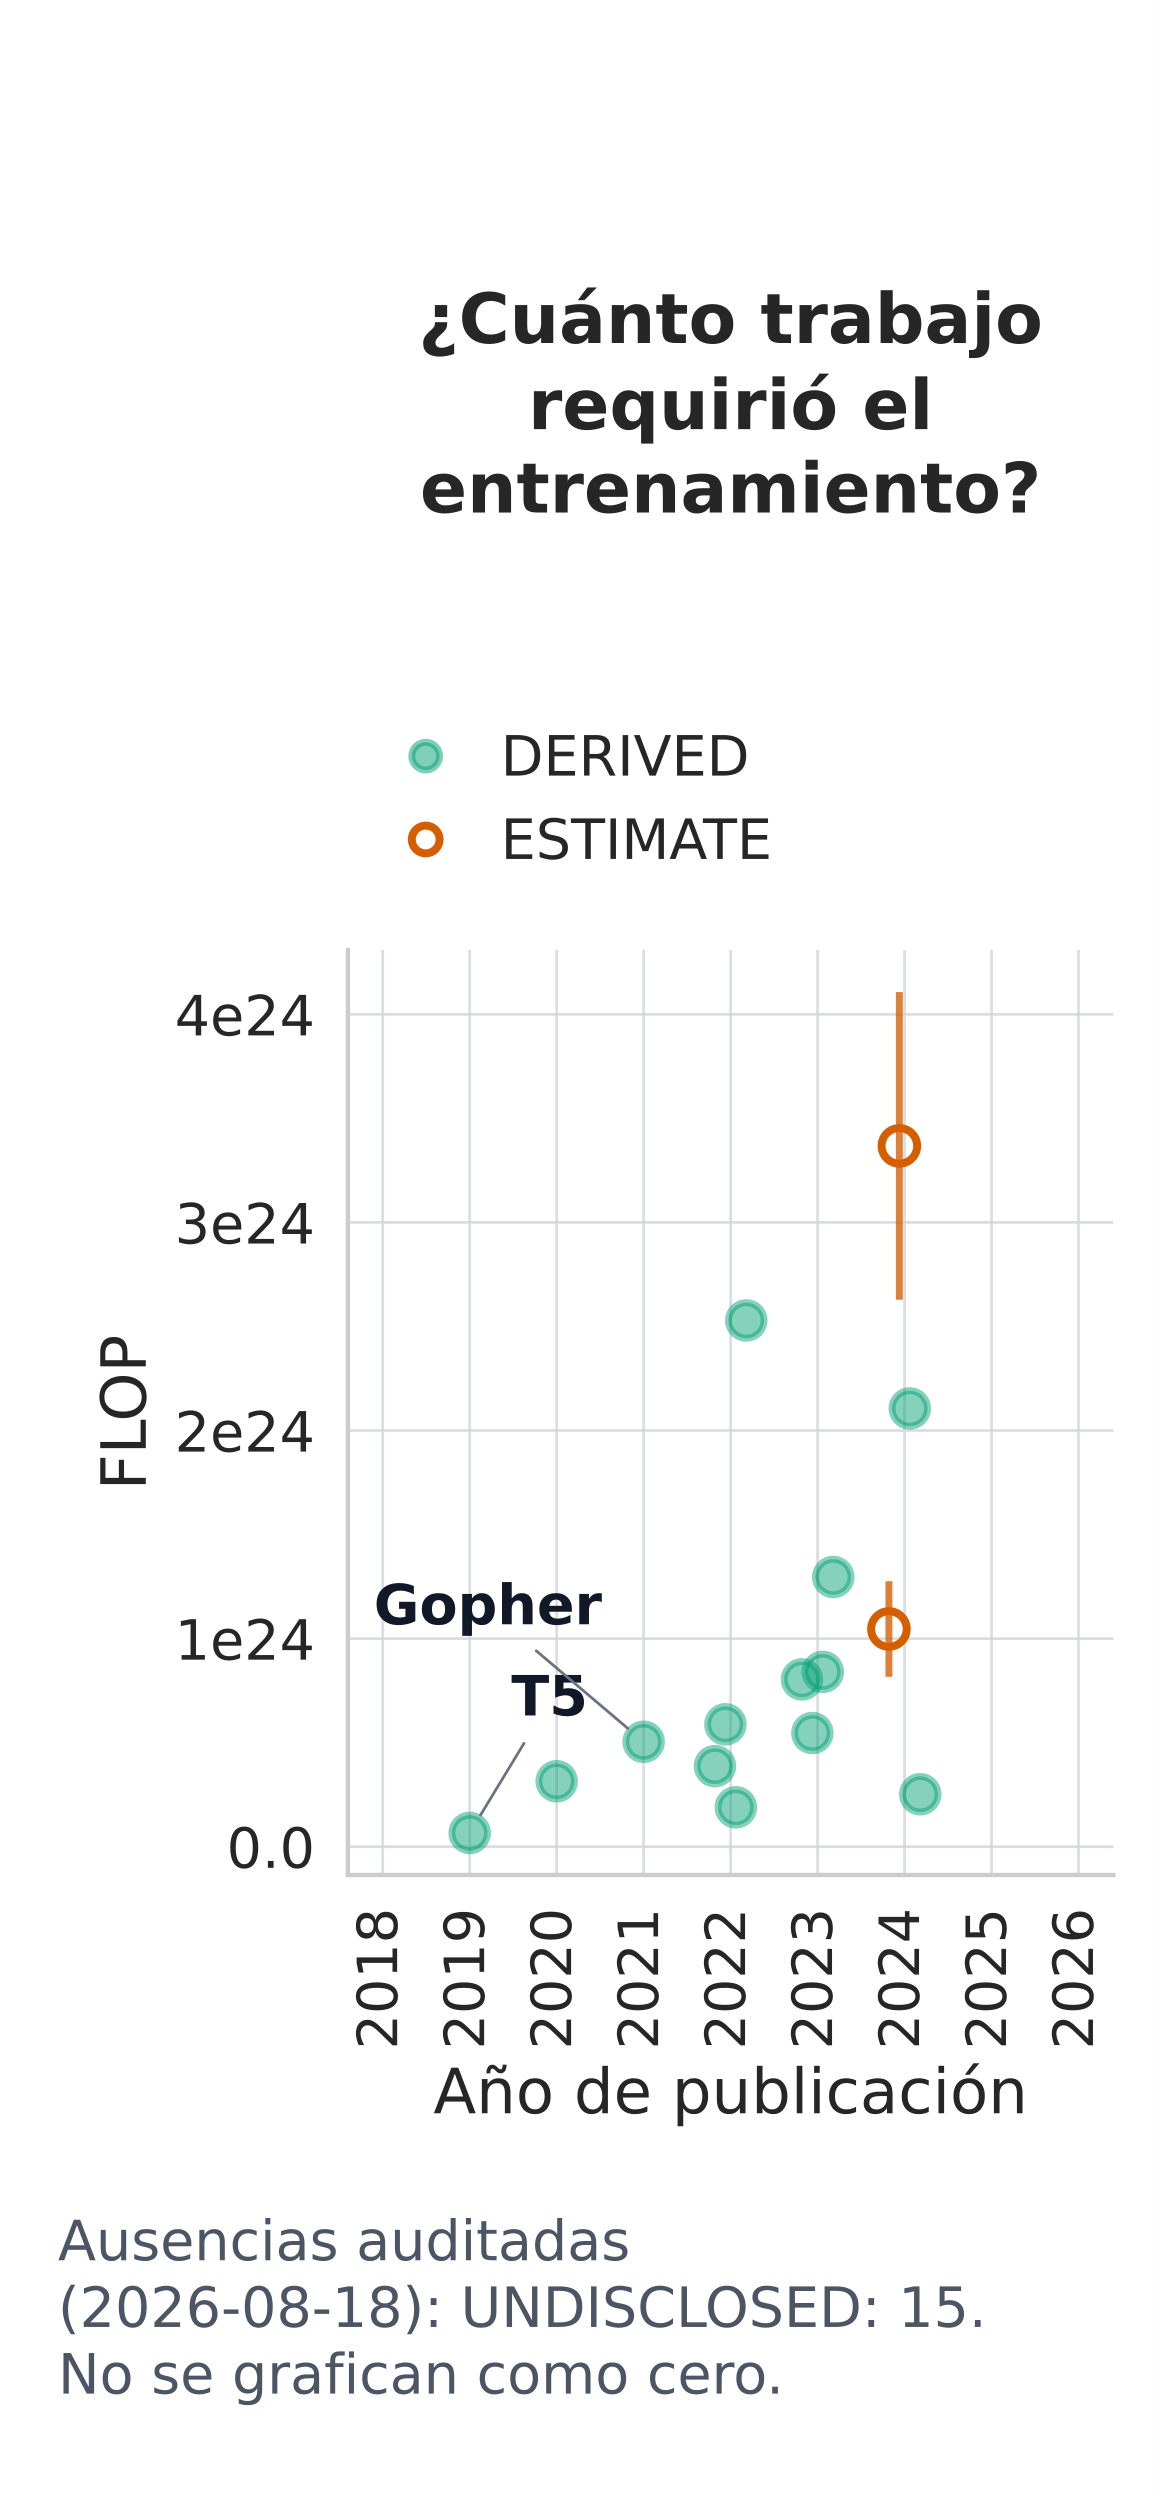
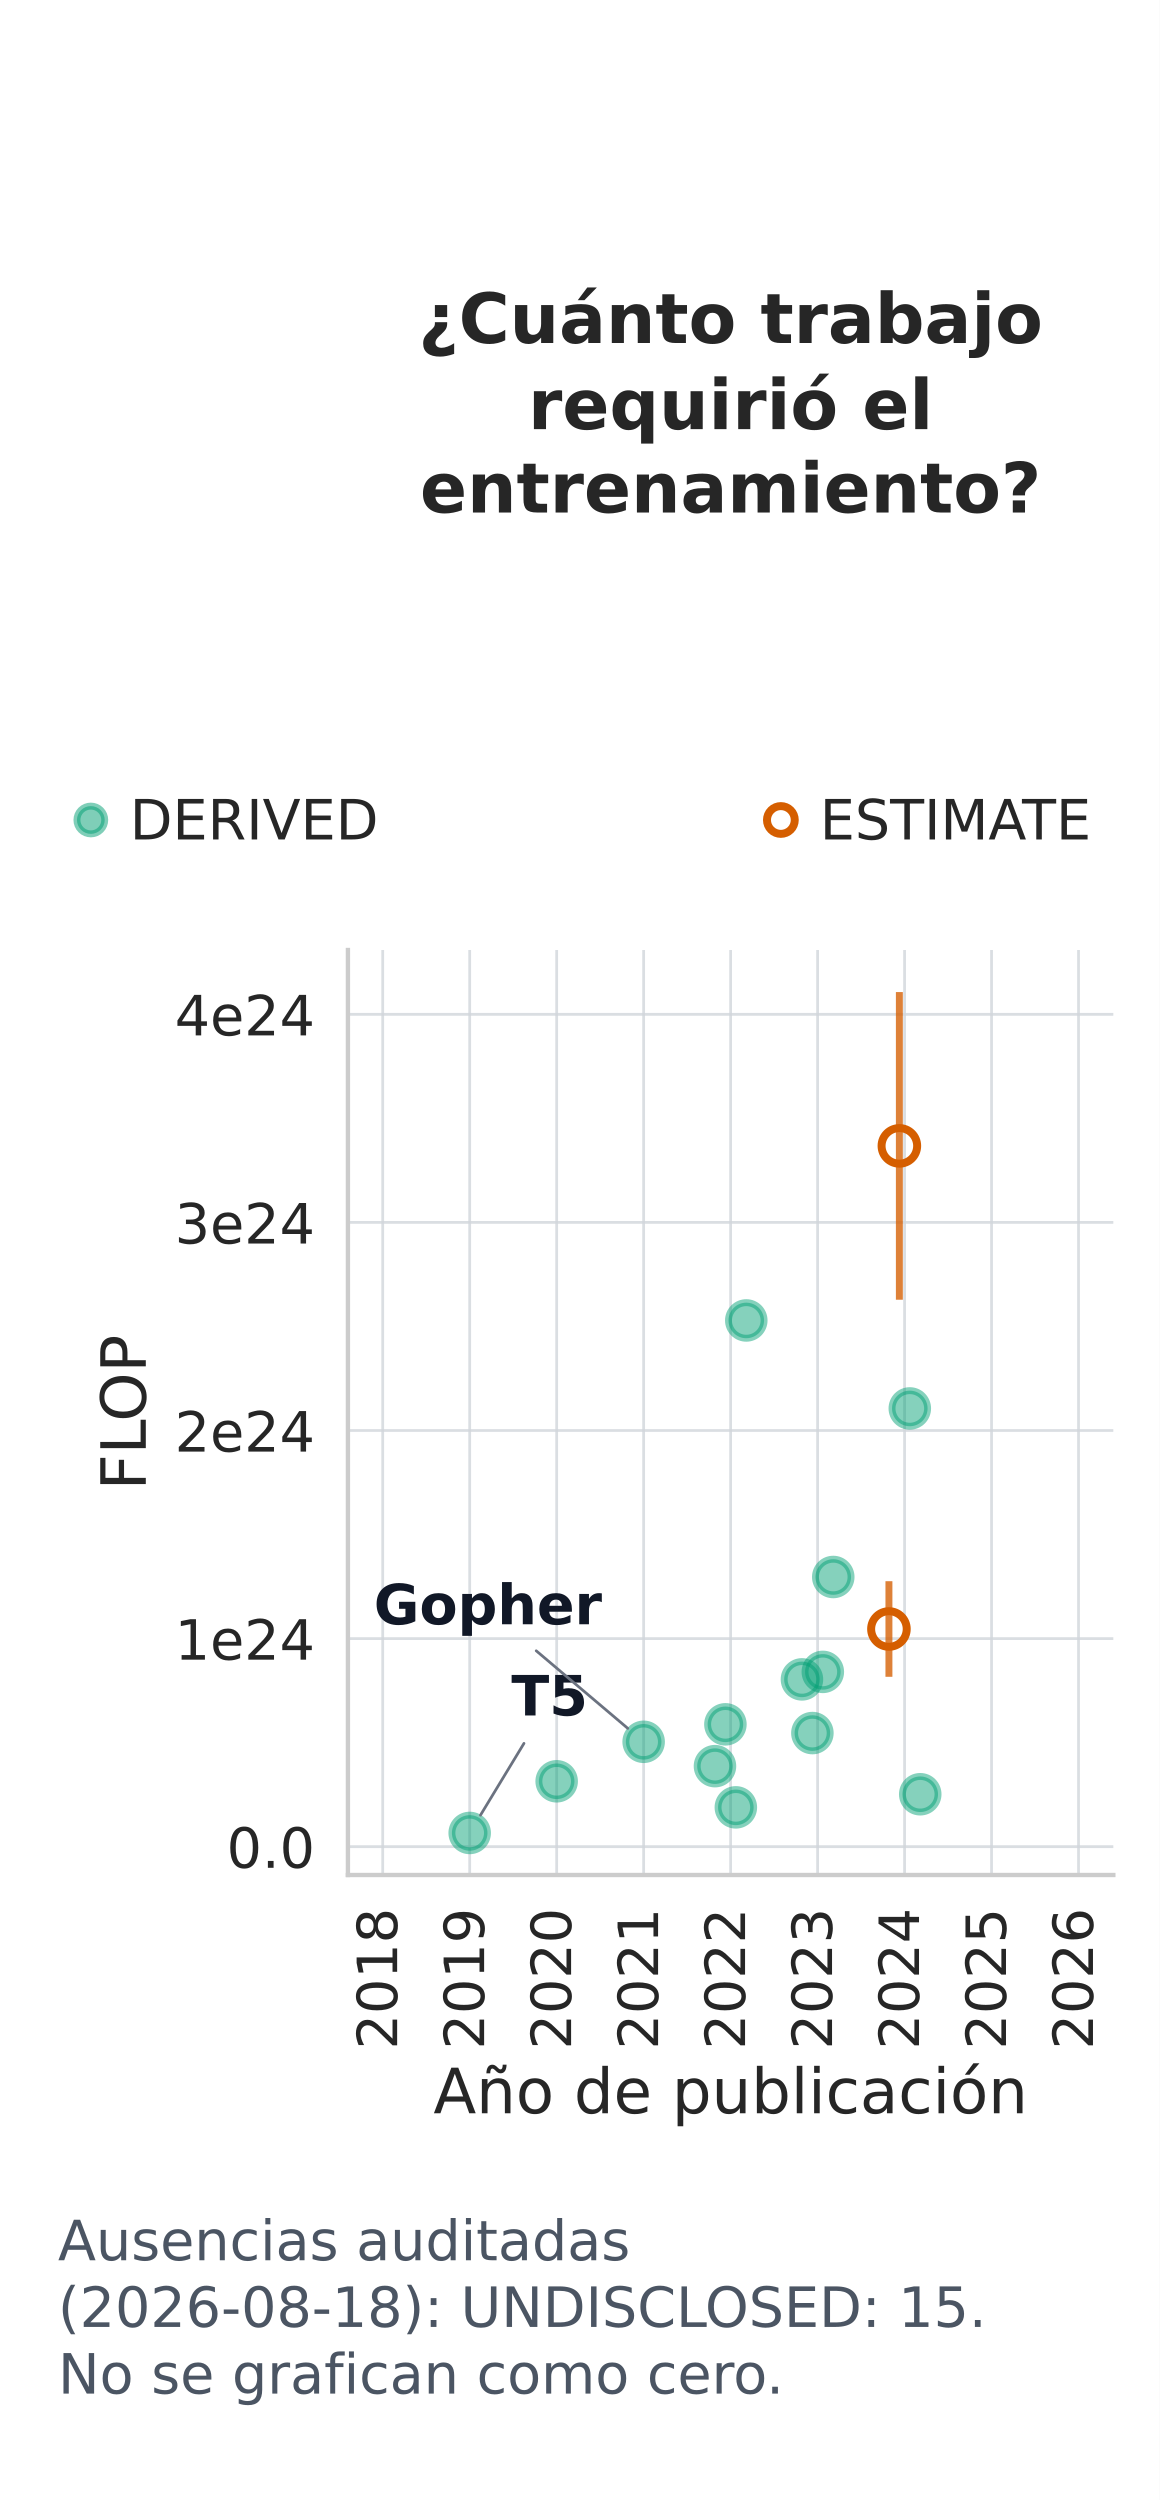
<svg xmlns="http://www.w3.org/2000/svg" xmlns:xlink="http://www.w3.org/1999/xlink" aria-labelledby="training_flop-title training_flop-desc" data-figure-id="training_flop" data-route="essential" height="720pt" role="img" style="max-width:100%;height:auto" version="1.1" viewBox="0 0 334 720" width="334pt">
  <defs>
    <style type="text/css">*{stroke-linejoin: round; stroke-linecap: butt}</style>
  </defs>
  <g id="figure_1">
    <g id="patch_1">
      <path d="M 0 720  L 334 720  L 334 0  L 0 0  z " style="fill: #ffffff" />
    </g>
    <g id="axes_1">
      <g id="patch_2">
        <path d="M 100.2 540  L 320.64 540  L 320.64 273.6  L 100.2 273.6  z " style="fill: #ffffff" />
      </g>
      <g id="matplotlib.axis_1">
        <g id="xtick_1">
          <g id="line2d_1">
            <path clip-path="url(#p2995dd77b6)" d="M 110.22 540  L 110.22 273.6  " style="fill: none; stroke: #d1d5db; stroke-opacity: 0.8; stroke-width: 0.8; stroke-linecap: round" />
          </g>
          <g id="text_1">
            <text style="font-size: 16px; font-family: 'DejaVu Sans'; fill: #262626" transform="translate(114.3762 590.22) rotate(-90)">2018</text>
          </g>
        </g>
        <g id="xtick_2">
          <g id="line2d_2">
            <path clip-path="url(#p2995dd77b6)" d="M 135.27 540  L 135.27 273.6  " style="fill: none; stroke: #d1d5db; stroke-opacity: 0.8; stroke-width: 0.8; stroke-linecap: round" />
          </g>
          <g id="text_2">
            <text style="font-size: 16px; font-family: 'DejaVu Sans'; fill: #262626" transform="translate(139.4263 590.22) rotate(-90)">2019</text>
          </g>
        </g>
        <g id="xtick_3">
          <g id="line2d_3">
            <path clip-path="url(#p2995dd77b6)" d="M 160.32 540  L 160.32 273.6  " style="fill: none; stroke: #d1d5db; stroke-opacity: 0.8; stroke-width: 0.8; stroke-linecap: round" />
          </g>
          <g id="text_3">
            <text style="font-size: 16px; font-family: 'DejaVu Sans'; fill: #262626" transform="translate(164.4762 590.22) rotate(-90)">2020</text>
          </g>
        </g>
        <g id="xtick_4">
          <g id="line2d_4">
            <path clip-path="url(#p2995dd77b6)" d="M 185.37 540  L 185.37 273.6  " style="fill: none; stroke: #d1d5db; stroke-opacity: 0.8; stroke-width: 0.8; stroke-linecap: round" />
          </g>
          <g id="text_4">
            <text style="font-size: 16px; font-family: 'DejaVu Sans'; fill: #262626" transform="translate(189.5263 590.22) rotate(-90)">2021</text>
          </g>
        </g>
        <g id="xtick_5">
          <g id="line2d_5">
            <path clip-path="url(#p2995dd77b6)" d="M 210.42 540  L 210.42 273.6  " style="fill: none; stroke: #d1d5db; stroke-opacity: 0.8; stroke-width: 0.8; stroke-linecap: round" />
          </g>
          <g id="text_5">
            <text style="font-size: 16px; font-family: 'DejaVu Sans'; fill: #262626" transform="translate(214.5762 590.22) rotate(-90)">2022</text>
          </g>
        </g>
        <g id="xtick_6">
          <g id="line2d_6">
            <path clip-path="url(#p2995dd77b6)" d="M 235.47 540  L 235.47 273.6  " style="fill: none; stroke: #d1d5db; stroke-opacity: 0.8; stroke-width: 0.8; stroke-linecap: round" />
          </g>
          <g id="text_6">
            <text style="font-size: 16px; font-family: 'DejaVu Sans'; fill: #262626" transform="translate(239.6262 590.22) rotate(-90)">2023</text>
          </g>
        </g>
        <g id="xtick_7">
          <g id="line2d_7">
            <path clip-path="url(#p2995dd77b6)" d="M 260.52 540  L 260.52 273.6  " style="fill: none; stroke: #d1d5db; stroke-opacity: 0.8; stroke-width: 0.8; stroke-linecap: round" />
          </g>
          <g id="text_7">
            <text style="font-size: 16px; font-family: 'DejaVu Sans'; fill: #262626" transform="translate(264.6762 590.22) rotate(-90)">2024</text>
          </g>
        </g>
        <g id="xtick_8">
          <g id="line2d_8">
            <path clip-path="url(#p2995dd77b6)" d="M 285.57 540  L 285.57 273.6  " style="fill: none; stroke: #d1d5db; stroke-opacity: 0.8; stroke-width: 0.8; stroke-linecap: round" />
          </g>
          <g id="text_8">
            <text style="font-size: 16px; font-family: 'DejaVu Sans'; fill: #262626" transform="translate(289.7262 590.22) rotate(-90)">2025</text>
          </g>
        </g>
        <g id="xtick_9">
          <g id="line2d_9">
            <path clip-path="url(#p2995dd77b6)" d="M 310.62 540  L 310.62 273.6  " style="fill: none; stroke: #d1d5db; stroke-opacity: 0.8; stroke-width: 0.8; stroke-linecap: round" />
          </g>
          <g id="text_9">
            <text style="font-size: 16px; font-family: 'DejaVu Sans'; fill: #262626" transform="translate(314.7763 590.22) rotate(-90)">2026</text>
          </g>
        </g>
        <g id="text_10">
          <text style="font-size: 18px; font-family: 'DejaVu Sans'; text-anchor: middle; fill: #262626" transform="rotate(-0 210.42 608.6172)" x="210.42" y="608.617">Año de publicación</text>
        </g>
      </g>
      <g id="matplotlib.axis_2">
        <g id="ytick_1">
          <g id="line2d_10">
            <path clip-path="url(#p2995dd77b6)" d="M 100.2 531.846  L 320.64 531.846  " style="fill: none; stroke: #d1d5db; stroke-opacity: 0.8; stroke-width: 0.8; stroke-linecap: round" />
          </g>
          <g id="text_11">
            <text style="font-size: 16px; font-family: 'DejaVu Sans'; text-anchor: end; fill: #262626" transform="rotate(-0 90.7 537.9245)" x="90.7" y="537.924">0.0</text>
          </g>
        </g>
        <g id="ytick_2">
          <g id="line2d_11">
            <path clip-path="url(#p2995dd77b6)" d="M 100.2 471.915  L 320.64 471.915  " style="fill: none; stroke: #d1d5db; stroke-opacity: 0.8; stroke-width: 0.8; stroke-linecap: round" />
          </g>
          <g id="text_12">
            <text style="font-size: 16px; font-family: 'DejaVu Sans'; text-anchor: end; fill: #262626" transform="rotate(-0 90.7 477.9933)" x="90.7" y="477.993">1e24</text>
          </g>
        </g>
        <g id="ytick_3">
          <g id="line2d_12">
            <path clip-path="url(#p2995dd77b6)" d="M 100.2 411.984  L 320.64 411.984  " style="fill: none; stroke: #d1d5db; stroke-opacity: 0.8; stroke-width: 0.8; stroke-linecap: round" />
          </g>
          <g id="text_13">
            <text style="font-size: 16px; font-family: 'DejaVu Sans'; text-anchor: end; fill: #262626" transform="rotate(-0 90.7 418.0622)" x="90.7" y="418.062">2e24</text>
          </g>
        </g>
        <g id="ytick_4">
          <g id="line2d_13">
            <path clip-path="url(#p2995dd77b6)" d="M 100.2 352.053  L 320.64 352.053  " style="fill: none; stroke: #d1d5db; stroke-opacity: 0.8; stroke-width: 0.8; stroke-linecap: round" />
          </g>
          <g id="text_14">
            <text style="font-size: 16px; font-family: 'DejaVu Sans'; text-anchor: end; fill: #262626" transform="rotate(-0 90.7 358.131)" x="90.7" y="358.131">3e24</text>
          </g>
        </g>
        <g id="ytick_5">
          <g id="line2d_14">
            <path clip-path="url(#p2995dd77b6)" d="M 100.2 292.122  L 320.64 292.122  " style="fill: none; stroke: #d1d5db; stroke-opacity: 0.8; stroke-width: 0.8; stroke-linecap: round" />
          </g>
          <g id="text_15">
            <text style="font-size: 16px; font-family: 'DejaVu Sans'; text-anchor: end; fill: #262626" transform="rotate(-0 90.7 298.1999)" x="90.7" y="298.2">4e24</text>
          </g>
        </g>
        <g id="text_16">
          <text style="font-size: 18px; font-family: 'DejaVu Sans'; text-anchor: middle; fill: #262626" transform="rotate(-90 41.99078 406.8)" x="41.991" y="406.8">FLOP</text>
        </g>
      </g>
      <g data-interval-geometry="true" data-row-index="11" id="interval-011">
        <path clip-path="url(#p2995dd77b6)" d="M 256.011 482.914  L 256.011 455.389  " style="fill: none; stroke: #d55e00; stroke-opacity: 0.78; stroke-width: 2" />
      </g>
      <g data-interval-geometry="true" data-row-index="12" id="interval-012">
        <path clip-path="url(#p2995dd77b6)" d="M 259.017 374.319  L 259.017 285.709  " style="fill: none; stroke: #d55e00; stroke-opacity: 0.78; stroke-width: 2" />
      </g>
      <g id="patch_3">
        <path d="M 100.2 540  L 100.2 273.6  " style="fill: none; stroke: #cccccc; stroke-width: 1.25; stroke-linejoin: miter; stroke-linecap: square" />
      </g>
      <g id="patch_4">
        <path d="M 100.2 540  L 320.64 540  " style="fill: none; stroke: #cccccc; stroke-width: 1.25; stroke-linejoin: miter; stroke-linecap: square" />
      </g>
      <g id="text_17">
        <text style="font-weight: 700; font-size: 20px; font-family: 'DejaVu Sans'; fill: #262626" transform="translate(120.4981 98.78906)">¿Cuánto trabajo</text>
        <text style="font-weight: 700; font-size: 20px; font-family: 'DejaVu Sans'; fill: #262626" transform="translate(152.0794 123.5945)">requirió el</text>
        <text style="font-weight: 700; font-size: 20px; font-family: 'DejaVu Sans'; fill: #262626" transform="translate(120.9559 147.6)">entrenamiento?</text>
      </g>
      <g data-claim-scope="training_work_fact_derived_or_estimate" data-confidence="high" data-high="6.6e+22" data-low="6.6e+22" data-marker="o" data-model-id="DM_T5_11B" data-quantitative="true" data-role="training FLOP" data-row-index="0" data-source-ids="S_DASH_GOOGLE_T5_REPORT" data-status="DERIVED" data-status-style="light-fill" data-unit="FLOP" data-value="6.6e+22" id="mark-000">
        <defs>
          <path d="M 0 5.123  C 1.359 5.123 2.662 4.584 3.623 3.623  C 4.584 2.662 5.123 1.359 5.123 0  C 5.123 -1.359 4.584 -2.662 3.623 -3.623  C 2.662 -4.584 1.359 -5.123 0 -5.123  C -1.359 -5.123 -2.662 -4.584 -3.623 -3.623  C -4.584 -2.662 -5.123 -1.359 -5.123 0  C -5.123 1.359 -4.584 2.662 -3.623 3.623  C -2.662 4.584 -1.359 5.123 0 5.123  z " id="m12ed3d21d9" style="stroke: #009e73; stroke-opacity: 0.48; stroke-width: 2" />
        </defs>
        <g clip-path="url(#p2995dd77b6)">
          <use style="fill: #009e73; fill-opacity: 0.48; stroke: #009e73; stroke-opacity: 0.48; stroke-width: 2" x="135.27" y="527.891" xlink:href="#m12ed3d21d9" />
        </g>
      </g>
      <g data-claim-scope="training_work_fact_derived_or_estimate" data-confidence="high" data-high="3.1428e+23" data-low="3.1428e+23" data-marker="o" data-model-id="DM_GPT3_175B" data-quantitative="true" data-role="training FLOP" data-row-index="1" data-source-ids="S_OPENAI_GPT3_PAPER" data-status="DERIVED" data-status-style="light-fill" data-unit="FLOP" data-value="3.1428e+23" id="mark-001">
        <g clip-path="url(#p2995dd77b6)">
          <use style="fill: #009e73; fill-opacity: 0.48; stroke: #009e73; stroke-opacity: 0.48; stroke-width: 2" x="160.32" y="513.011" xlink:href="#m12ed3d21d9" />
        </g>
      </g>
      <g data-claim-scope="training_work_fact_derived_or_estimate" data-confidence="high" data-high="5.04e+23" data-low="5.04e+23" data-marker="o" data-model-id="DM_GOPHER_280B" data-quantitative="true" data-role="training FLOP" data-row-index="2" data-source-ids="S_DASH_DEEPMIND_GOPHER_REPORT" data-status="DERIVED" data-status-style="light-fill" data-unit="FLOP" data-value="5.04e+23" id="mark-002">
        <g clip-path="url(#p2995dd77b6)">
          <use style="fill: #009e73; fill-opacity: 0.48; stroke: #009e73; stroke-opacity: 0.48; stroke-width: 2" x="185.37" y="501.641" xlink:href="#m12ed3d21d9" />
        </g>
      </g>
      <g data-claim-scope="training_work_fact_derived_or_estimate" data-confidence="high" data-high="3.87038412e+23" data-low="3.87038412e+23" data-marker="o" data-model-id="DM_BLOOM_176B" data-quantitative="true" data-role="training FLOP" data-row-index="3" data-source-ids="S_BIGSCIENCE_BLOOM_PAPER" data-status="DERIVED" data-status-style="light-fill" data-unit="FLOP" data-value="3.87038412e+23" id="mark-003">
        <g clip-path="url(#p2995dd77b6)">
          <use style="fill: #009e73; fill-opacity: 0.48; stroke: #009e73; stroke-opacity: 0.48; stroke-width: 2" x="205.911" y="508.651" xlink:href="#m12ed3d21d9" />
        </g>
      </g>
      <g data-claim-scope="training_work_fact_derived_or_estimate" data-confidence="high" data-high="5.88e+23" data-low="5.88e+23" data-marker="o" data-model-id="DM_CHINCHILLA_70B" data-quantitative="true" data-role="training FLOP" data-row-index="4" data-source-ids="S_DASH_DEEPMIND_CHINCHILLA_REPORT" data-status="DERIVED" data-status-style="light-fill" data-unit="FLOP" data-value="5.88e+23" id="mark-004">
        <g clip-path="url(#p2995dd77b6)">
          <use style="fill: #009e73; fill-opacity: 0.48; stroke: #009e73; stroke-opacity: 0.48; stroke-width: 2" x="208.917" y="496.607" xlink:href="#m12ed3d21d9" />
        </g>
      </g>
      <g data-claim-scope="training_work_fact_derived_or_estimate" data-confidence="high" data-high="1.89e+23" data-low="1.89e+23" data-marker="o" data-model-id="DM_OPT_175B" data-quantitative="true" data-role="training FLOP" data-row-index="5" data-source-ids="S_DASH_META_OPT_REPORT" data-status="DERIVED" data-status-style="light-fill" data-unit="FLOP" data-value="1.89e+23" id="mark-005">
        <g clip-path="url(#p2995dd77b6)">
          <use style="fill: #009e73; fill-opacity: 0.48; stroke: #009e73; stroke-opacity: 0.48; stroke-width: 2" x="211.923" y="520.519" xlink:href="#m12ed3d21d9" />
        </g>
      </g>
      <g data-claim-scope="training_work_fact_derived_or_estimate" data-confidence="high" data-high="2.528838e+24" data-low="2.528838e+24" data-marker="o" data-model-id="DM_PALM_540B" data-quantitative="true" data-role="training FLOP" data-row-index="6" data-source-ids="S_GOOGLE_PALM_PAPER" data-status="DERIVED" data-status-style="light-fill" data-unit="FLOP" data-value="2.528838e+24" id="mark-006">
        <g clip-path="url(#p2995dd77b6)">
          <use style="fill: #009e73; fill-opacity: 0.48; stroke: #009e73; stroke-opacity: 0.48; stroke-width: 2" x="214.929" y="380.29" xlink:href="#m12ed3d21d9" />
        </g>
      </g>
      <g data-claim-scope="training_work_fact_derived_or_estimate" data-confidence="high" data-high="8.04e+23" data-low="8.04e+23" data-marker="o" data-model-id="DM_DEEPSEEK_LLM_67B" data-quantitative="true" data-role="training FLOP" data-row-index="7" data-source-ids="S_DASH_DEEPSEEK_LLM_REPORT" data-status="DERIVED" data-status-style="light-fill" data-unit="FLOP" data-value="8.04e+23" id="mark-007">
        <g clip-path="url(#p2995dd77b6)">
          <use style="fill: #009e73; fill-opacity: 0.48; stroke: #009e73; stroke-opacity: 0.48; stroke-width: 2" x="230.961" y="483.662" xlink:href="#m12ed3d21d9" />
        </g>
      </g>
      <g data-claim-scope="training_work_fact_derived_or_estimate" data-confidence="high" data-high="5.46e+23" data-low="5.46e+23" data-marker="o" data-model-id="DM_LLAMA1_65B" data-quantitative="true" data-role="training FLOP" data-row-index="8" data-source-ids="S_DASH_META_LLAMA1_REPORT" data-status="DERIVED" data-status-style="light-fill" data-unit="FLOP" data-value="5.46e+23" id="mark-008">
        <g clip-path="url(#p2995dd77b6)">
          <use style="fill: #009e73; fill-opacity: 0.48; stroke: #009e73; stroke-opacity: 0.48; stroke-width: 2" x="233.967" y="499.124" xlink:href="#m12ed3d21d9" />
        </g>
      </g>
      <g data-claim-scope="training_work_fact_derived_or_estimate" data-confidence="high" data-high="8.4e+23" data-low="8.4e+23" data-marker="o" data-model-id="DM_LLAMA2_70B" data-quantitative="true" data-role="training FLOP" data-row-index="9" data-source-ids="S_DASH_META_LLAMA2_REPORT" data-status="DERIVED" data-status-style="light-fill" data-unit="FLOP" data-value="8.4e+23" id="mark-009">
        <g clip-path="url(#p2995dd77b6)">
          <use style="fill: #009e73; fill-opacity: 0.48; stroke: #009e73; stroke-opacity: 0.48; stroke-width: 2" x="236.973" y="481.504" xlink:href="#m12ed3d21d9" />
        </g>
      </g>
      <g data-claim-scope="training_work_fact_derived_or_estimate" data-confidence="high" data-high="1.296e+24" data-low="1.296e+24" data-marker="o" data-model-id="DM_QWEN_72B" data-quantitative="true" data-role="training FLOP" data-row-index="10" data-source-ids="S_DASH_QWEN_REPORT" data-status="DERIVED" data-status-style="light-fill" data-unit="FLOP" data-value="1.296e+24" id="mark-010">
        <g clip-path="url(#p2995dd77b6)">
          <use style="fill: #009e73; fill-opacity: 0.48; stroke: #009e73; stroke-opacity: 0.48; stroke-width: 2" x="239.979" y="454.176" xlink:href="#m12ed3d21d9" />
        </g>
      </g>
      <g data-claim-scope="training_work_fact_derived_or_estimate" data-confidence="medium" data-high="1.27575e+24" data-low="8.1648e+23" data-marker="o" data-model-id="DM_DEEPSEEK_V2" data-quantitative="true" data-role="training FLOP" data-row-index="11" data-source-ids="S_DASH_DEEPSEEK_V2_REPORT S_COURSE_DESIGN" data-status="ESTIMATE" data-status-style="open-outline" data-unit="FLOP" data-value="1.046115e+24" id="mark-011">
        <path clip-path="url(#p2995dd77b6)" d="M 256.011 474.275  C 257.37 474.275 258.673 473.735 259.634 472.774  C 260.595 471.814 261.134 470.51 261.134 469.151  C 261.134 467.793 260.595 466.489 259.634 465.529  C 258.673 464.568 257.37 464.028 256.011 464.028  C 254.652 464.028 253.349 464.568 252.388 465.529  C 251.427 466.489 250.888 467.793 250.888 469.151  C 250.888 470.51 251.427 471.814 252.388 472.774  C 253.349 473.735 254.652 474.275 256.011 474.275  L 256.011 474.275  z " style="fill: none; stroke: #d55e00; stroke-width: 2.3" />
      </g>
      <g data-claim-scope="training_work_fact_derived_or_estimate" data-confidence="medium" data-high="4.107e+24" data-low="2.62848e+24" data-marker="o" data-model-id="DM_DEEPSEEK_V3" data-quantitative="true" data-role="training FLOP" data-row-index="12" data-source-ids="S_DEEPSEEK_V3_PAPER S_COURSE_DESIGN" data-status="ESTIMATE" data-status-style="open-outline" data-unit="FLOP" data-value="3.36774e+24" id="mark-012">
        <path clip-path="url(#p2995dd77b6)" d="M 259.017 335.137  C 260.376 335.137 261.679 334.597 262.64 333.637  C 263.601 332.676 264.14 331.373 264.14 330.014  C 264.14 328.655 263.601 327.352 262.64 326.391  C 261.679 325.43 260.376 324.89 259.017 324.89  C 257.658 324.89 256.355 325.43 255.394 326.391  C 254.433 327.352 253.894 328.655 253.894 330.014  C 253.894 331.373 254.433 332.676 255.394 333.637  C 256.355 334.597 257.658 335.137 259.017 335.137  L 259.017 335.137  z " style="fill: none; stroke: #d55e00; stroke-width: 2.3" />
      </g>
      <g data-claim-scope="training_work_fact_derived_or_estimate" data-confidence="high" data-high="2.106e+24" data-low="2.106e+24" data-marker="o" data-model-id="DM_GEMMA2_27B" data-quantitative="true" data-role="training FLOP" data-row-index="13" data-source-ids="S_DASH_GOOGLE_GEMMA2_REPORT" data-status="DERIVED" data-status-style="light-fill" data-unit="FLOP" data-value="2.106e+24" id="mark-013">
        <g clip-path="url(#p2995dd77b6)">
          <use style="fill: #009e73; fill-opacity: 0.48; stroke: #009e73; stroke-opacity: 0.48; stroke-width: 2" x="262.023" y="405.631" xlink:href="#m12ed3d21d9" />
        </g>
      </g>
      <g data-claim-scope="training_work_fact_derived_or_estimate" data-confidence="high" data-high="2.52e+23" data-low="2.52e+23" data-marker="o" data-model-id="DM_GEMMA_7B" data-quantitative="true" data-role="training FLOP" data-row-index="14" data-source-ids="S_DASH_GOOGLE_GEMMA1_CARD" data-status="DERIVED" data-status-style="light-fill" data-unit="FLOP" data-value="2.52e+23" id="mark-014">
        <g clip-path="url(#p2995dd77b6)">
          <use style="fill: #009e73; fill-opacity: 0.48; stroke: #009e73; stroke-opacity: 0.48; stroke-width: 2" x="265.029" y="516.744" xlink:href="#m12ed3d21d9" />
        </g>
      </g>
      <g id="patch_5">
        <path d="M 150.897 502.099  Q 144.637 512.431 138.377 522.762  " style="fill: none; stroke: #6b7280; stroke-width: 0.8; stroke-linecap: round" />
      </g>
      <g id="direct-label-000">
        <text data-direct-label="true" style="font-weight: 700; font-size: 16px; font-family: 'DejaVu Sans'; text-anchor: start; fill: #111827" transform="rotate(-0 147.27 494.0472)" x="147.27" y="494.047">T5</text>
      </g>
      <g id="patch_6">
        <path d="M 154.436 475.434  Q 167.613 486.597 180.79 497.761  " style="fill: none; stroke: #6b7280; stroke-width: 0.8; stroke-linecap: round" />
      </g>
      <g id="direct-label-002">
        <text data-direct-label="true" style="font-weight: 700; font-size: 16px; font-family: 'DejaVu Sans'; text-anchor: end; fill: #111827" transform="rotate(-0 173.37 467.7973)" x="173.37" y="467.797">Gopher</text>
      </g>
      <g id="legend_1">
        <g id="line2d_15">
          <defs>
            <path d="M 0 4  C 1.061 4 2.078 3.579 2.828 2.828  C 3.579 2.078 4 1.061 4 0  C 4 -1.061 3.579 -2.078 2.828 -2.828  C 2.078 -3.579 1.061 -4 0 -4  C -1.061 -4 -2.078 -3.579 -2.828 -2.828  C -3.579 -2.078 -4 -1.061 -4 0  C -4 1.061 -3.579 2.078 -2.828 2.828  C -2.078 3.579 -1.061 4 0 4  z " id="m4a1dc5dc3a" style="stroke: #009e73; stroke-opacity: 0.5; stroke-width: 2" />
          </defs>
          <g>
-             <use style="fill: #009e73; fill-opacity: 0.5; stroke: #009e73; stroke-opacity: 0.5; stroke-width: 2" x="122.6" y="217.771" xlink:href="#m4a1dc5dc3a" />
+             <use style="fill: #009e73; fill-opacity: 0.5; stroke: #009e73; stroke-opacity: 0.5; stroke-width: 2" x="26.16" y="236.156" xlink:href="#m4a1dc5dc3a" />
          </g>
        </g>
        <g id="status-legend-00">
-           <text style="font-size: 16px; font-family: 'DejaVu Sans'; text-anchor: start; fill: #262626" transform="rotate(-0 144.2 223.371)" x="144.2" y="223.371">DERIVED</text>
+           <text style="font-size: 16px; font-family: 'DejaVu Sans'; text-anchor: start; fill: #262626" transform="rotate(-0 37.36 241.7562)" x="37.36" y="241.756">DERIVED</text>
        </g>
        <g id="line2d_16">
          <defs>
            <path d="M 0 4  C 1.061 4 2.078 3.579 2.828 2.828  C 3.579 2.078 4 1.061 4 0  C 4 -1.061 3.579 -2.078 2.828 -2.828  C 2.078 -3.579 1.061 -4 0 -4  C -1.061 -4 -2.078 -3.579 -2.828 -2.828  C -3.579 -2.078 -4 -1.061 -4 0  C -4 1.061 -3.579 2.078 -2.828 2.828  C -2.078 3.579 -1.061 4 0 4  z " id="m961d4d5222" style="stroke: #d55e00; stroke-width: 2.3" />
          </defs>
          <g>
-             <use style="fill-opacity: 0; stroke: #d55e00; stroke-width: 2.3" x="122.6" y="241.772" xlink:href="#m961d4d5222" />
+             <use style="fill-opacity: 0; stroke: #d55e00; stroke-width: 2.3" x="224.89" y="236.156" xlink:href="#m961d4d5222" />
          </g>
        </g>
        <g id="status-legend-01">
-           <text style="font-size: 16px; font-family: 'DejaVu Sans'; text-anchor: start; fill: #262626" transform="rotate(-0 144.2 247.3723)" x="144.2" y="247.372">ESTIMATE</text>
+           <text style="font-size: 16px; font-family: 'DejaVu Sans'; text-anchor: start; fill: #262626" transform="rotate(-0 236.09 241.7562)" x="236.09" y="241.756">ESTIMATE</text>
        </g>
      </g>
    </g>
    <g id="text_18">
      <text style="font-size: 16px; font-family: 'DejaVu Sans'; fill: #4b5563" transform="translate(16.7 650.9472)">Ausencias auditadas</text>
      <text style="font-size: 16px; font-family: 'DejaVu Sans'; fill: #4b5563" transform="translate(16.7 670.1503)">(2026-08-18): UNDISCLOSED: 15.</text>
      <text style="font-size: 16px; font-family: 'DejaVu Sans'; fill: #4b5563" transform="translate(16.7 689.3547)">No se grafican como cero.</text>
    </g>
  </g>
  <defs>
    <clipPath id="p2995dd77b6">
      <rect height="266.4" width="220.44" x="100.2" y="273.6" />
    </clipPath>
  </defs>
</svg>
